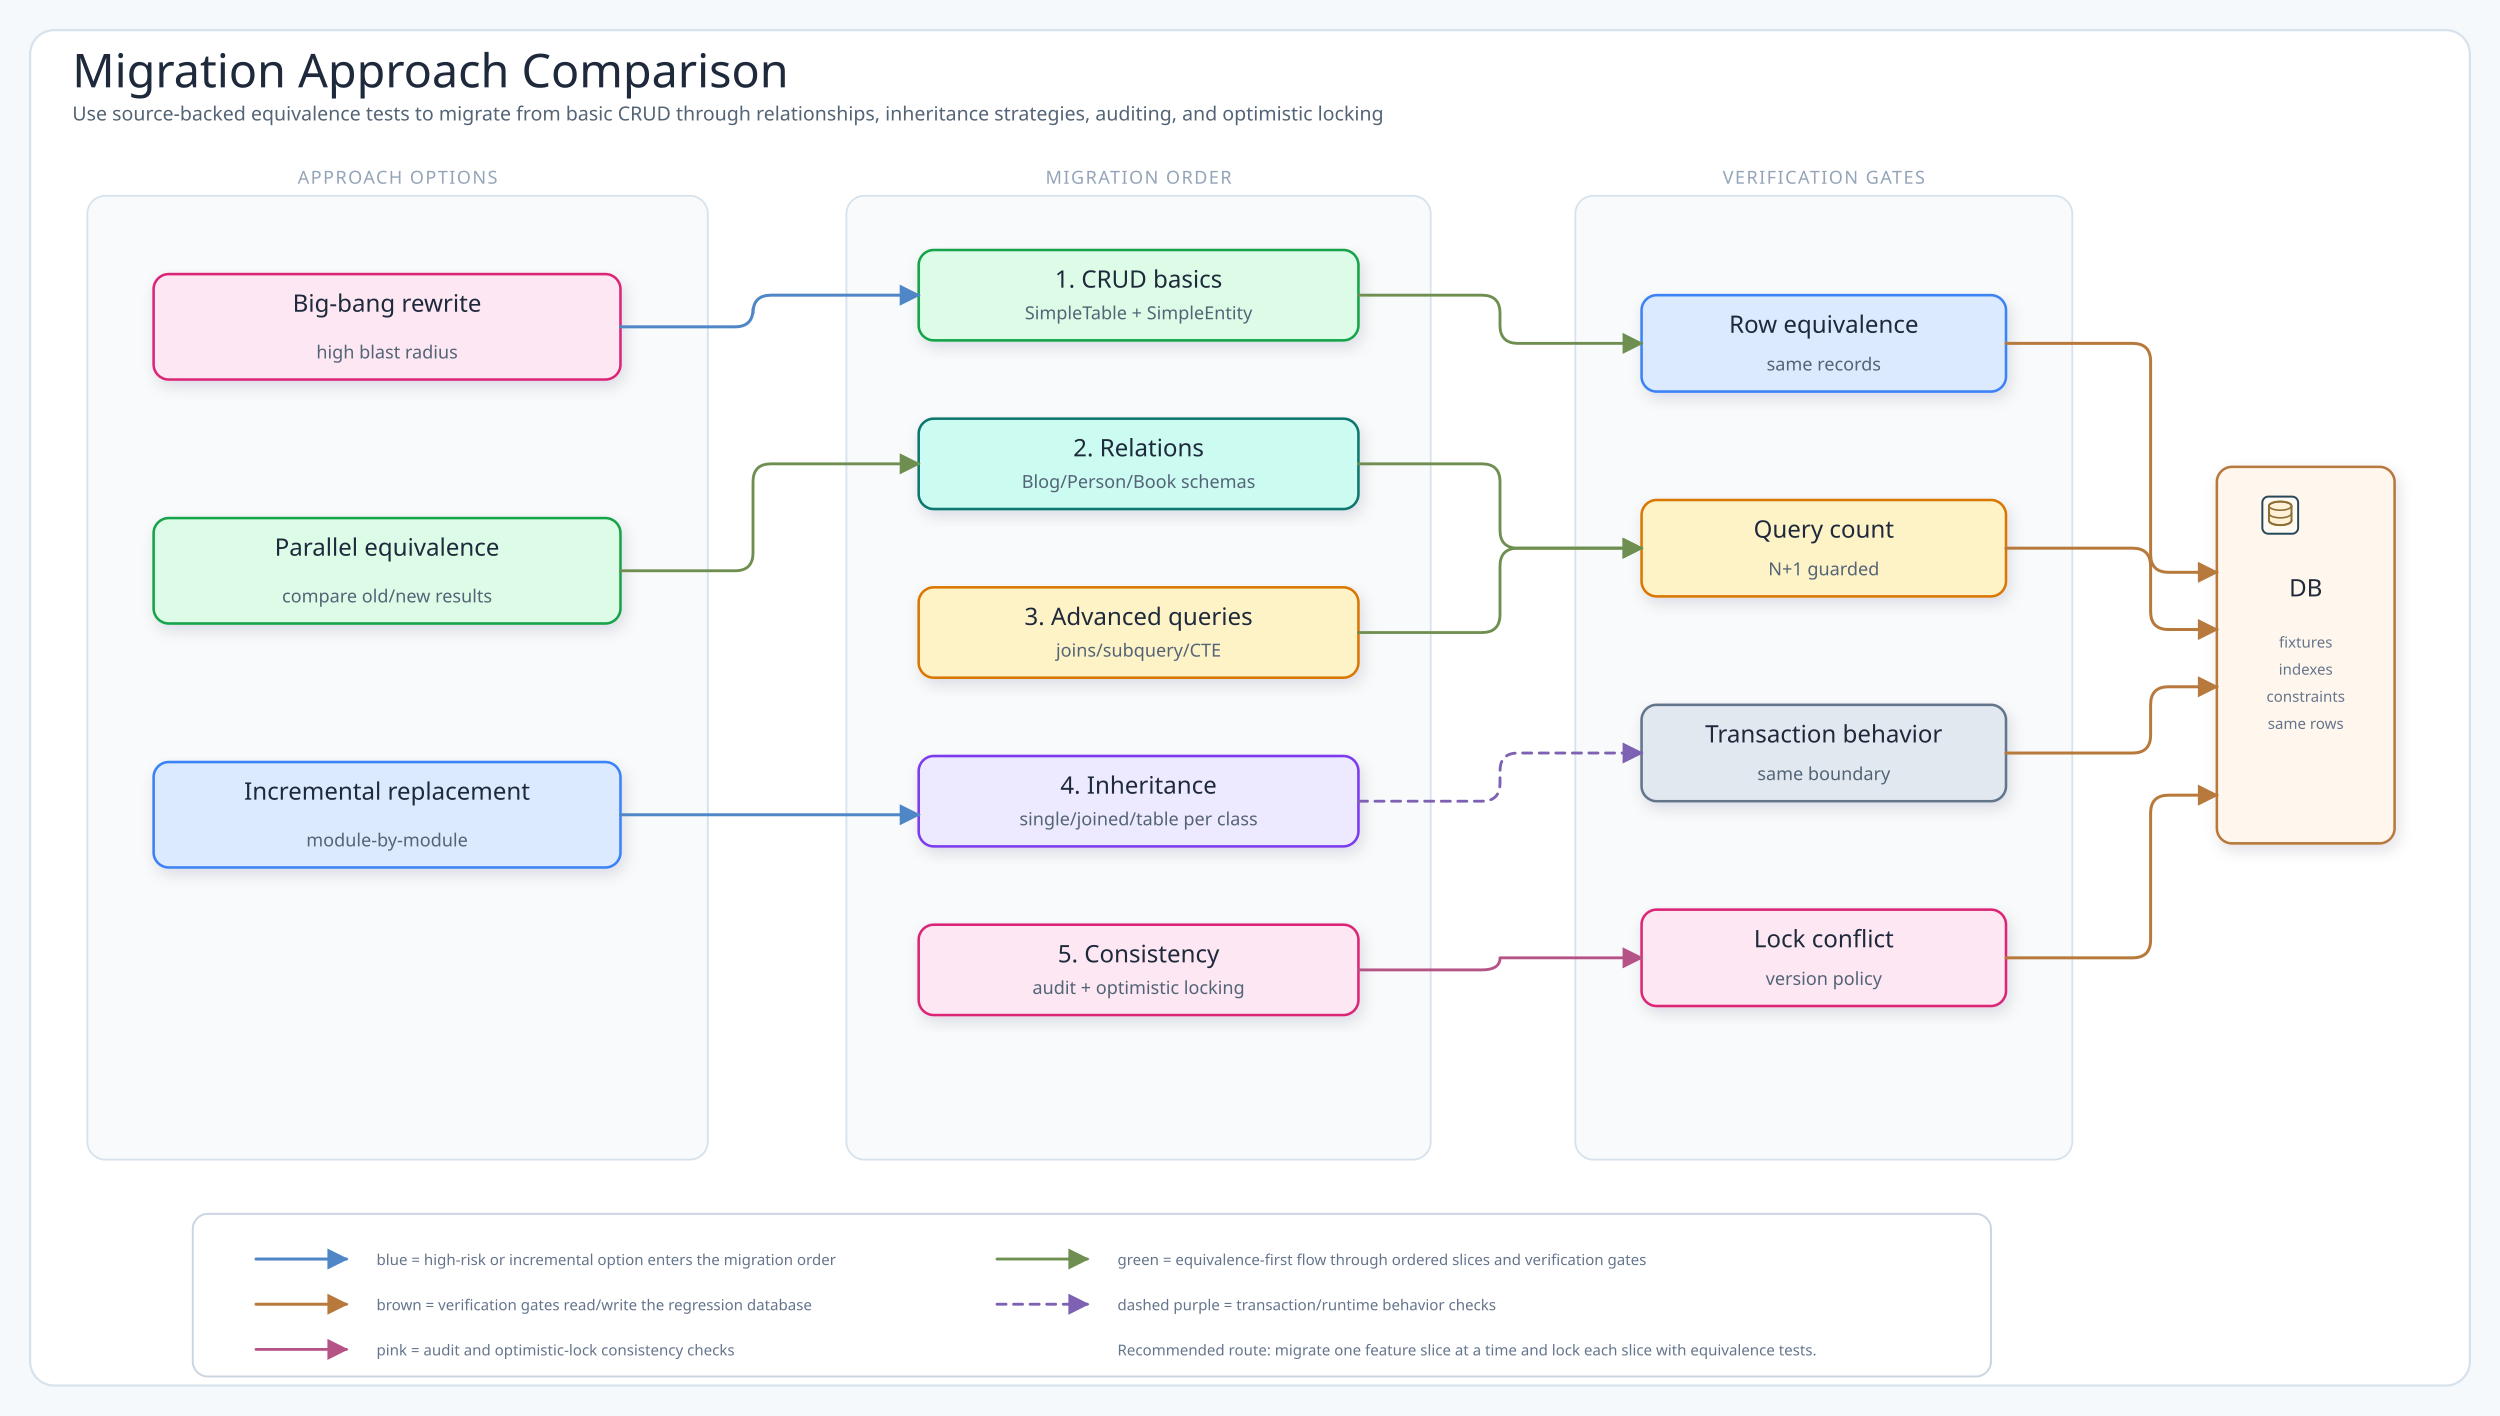
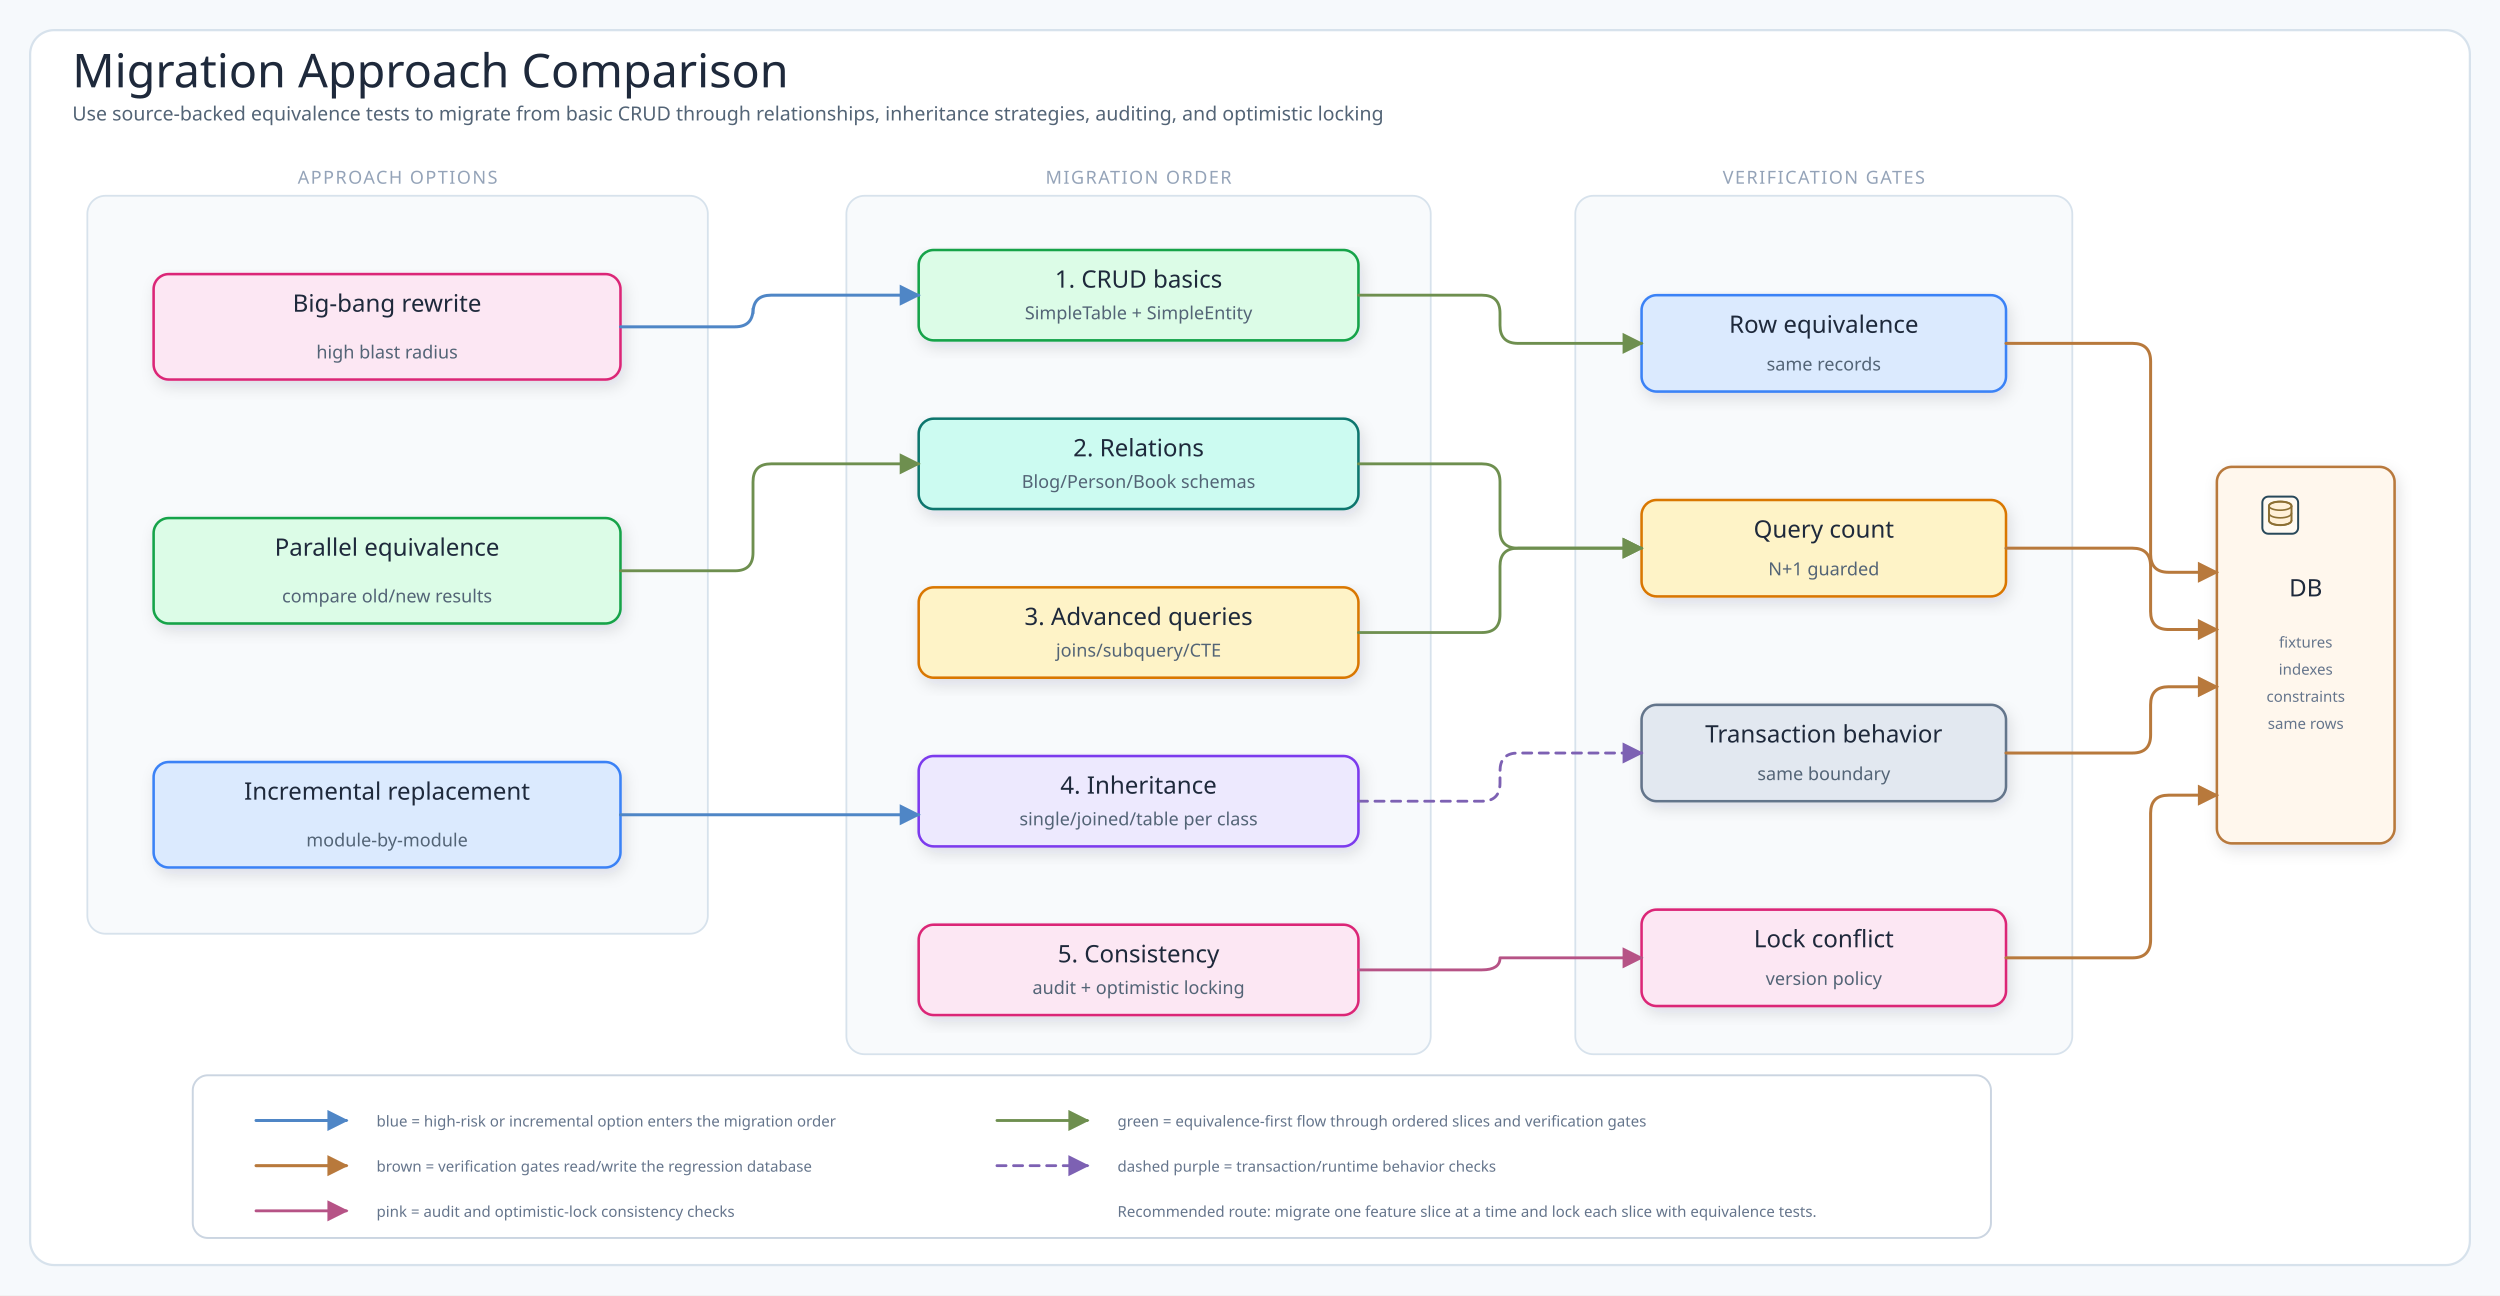
- <svg xmlns="http://www.w3.org/2000/svg" viewBox="0 0 1660 940" width="1660" height="940" role="img" aria-label="Migration Approach Comparison">
+ <svg xmlns="http://www.w3.org/2000/svg" viewBox="0 0 1660 860" width="1660" height="860" role="img" aria-label="Migration Approach Comparison">
  <defs>
    <filter id="shadow" x="-10%" y="-10%" width="120%" height="130%">
      <feDropShadow dx="2" dy="4" stdDeviation="5" flood-color="#1f2937" flood-opacity="0.12" />
    </filter>
    <marker id="arrowBlue" markerUnits="userSpaceOnUse" markerWidth="14" markerHeight="14" viewBox="0 0 10 10" refX="9" refY="5" orient="auto">
      <path d="M 0 0 L 10 5 L 0 10 Z" fill="#4f86c6" stroke="#4f86c6" stroke-dasharray="none" style="stroke-dasharray:none!important" stroke-width="0" />
    </marker>
    <marker id="arrowGreen" markerUnits="userSpaceOnUse" markerWidth="14" markerHeight="14" viewBox="0 0 10 10" refX="9" refY="5" orient="auto">
      <path d="M 0 0 L 10 5 L 0 10 Z" fill="#6e8f4f" stroke="#6e8f4f" stroke-dasharray="none" style="stroke-dasharray:none!important" stroke-width="0" />
    </marker>
    <marker id="arrowPink" markerUnits="userSpaceOnUse" markerWidth="14" markerHeight="14" viewBox="0 0 10 10" refX="9" refY="5" orient="auto">
      <path d="M 0 0 L 10 5 L 0 10 Z" fill="#b65386" stroke="#b65386" stroke-dasharray="none" style="stroke-dasharray:none!important" stroke-width="0" />
    </marker>
    <marker id="arrowOrange" markerUnits="userSpaceOnUse" markerWidth="14" markerHeight="14" viewBox="0 0 10 10" refX="9" refY="5" orient="auto">
      <path d="M 0 0 L 10 5 L 0 10 Z" fill="#b8793c" stroke="#b8793c" stroke-dasharray="none" style="stroke-dasharray:none!important" stroke-width="0" />
    </marker>
    <marker id="arrowPurple" markerUnits="userSpaceOnUse" markerWidth="14" markerHeight="14" viewBox="0 0 10 10" refX="9" refY="5" orient="auto">
      <path d="M 0 0 L 10 5 L 0 10 Z" fill="#7d61b3" stroke="#7d61b3" stroke-dasharray="none" style="stroke-dasharray:none!important" stroke-width="0" />
    </marker>
    <style>
.canvas{fill:#f6f9fc}.frame{fill:#fff;stroke:#d7e2ec;stroke-width:1.5}
.title{font-family:"Architects Daughter";font-size:31px;fill:#1e293b}
.subtitle,.detail{font-family:"Comic Mono";fill:#536476}
.subtitle{font-size:13px}.detail{font-size:12px}.tiny{font-family:"Comic Mono";font-size:10px;fill:#64748b}
.label{font-family:"Architects Daughter";font-size:16px;fill:#1e293b}
.panelTitle{font-family:"Architects Daughter";font-size:12px;letter-spacing:.08em;fill:#94a3b8}
.card{stroke-width:1.7;filter:url(#shadow)}.panel{fill:#f8fafc;stroke:#d7e2ec;stroke-width:1.2}
.arrow{fill:none;stroke:#4f86c6;stroke-width:2;stroke-linecap:round;stroke-linejoin:round;marker-end:url(#arrowBlue)}
.mapLine{fill:none;stroke:#6e8f4f;stroke-width:1.9;stroke-linecap:round;stroke-linejoin:round;marker-end:url(#arrowGreen)}
.codecLine{fill:none;stroke:#b65386;stroke-width:1.9;stroke-linecap:round;stroke-linejoin:round;marker-end:url(#arrowPink)}
.dbUse{fill:none;stroke:#b8793c;stroke-width:2;stroke-linecap:round;stroke-linejoin:round;marker-end:url(#arrowOrange)}
.runtimeUse{fill:none;stroke:#7d61b3;stroke-width:1.9;stroke-dasharray:6 5;stroke-linecap:round;stroke-linejoin:round;marker-end:url(#arrowPurple)}
.inheritStem{fill:none;stroke:#475569;stroke-width:1.8;stroke-linecap:round;stroke-linejoin:round}
</style>
  </defs>
-   <rect width="1660" height="940" class="canvas" />
-   <rect x="20" y="20" width="1620" height="900" rx="16" class="frame" />
+   <rect width="1660" height="860" class="canvas" />
+   <rect x="20" y="20" width="1620" height="820" rx="16" class="frame" />
  <text x="48" y="58" class="title">Migration Approach Comparison</text>
  <text x="48" y="80" class="subtitle">Use source-backed equivalence tests to migrate from basic CRUD through relationships, inheritance strategies, auditing, and optimistic locking</text>
-   <rect x="58" y="130" width="412" height="640" rx="12" class="panel" />
+   <rect x="58" y="130" width="412" height="490" rx="12" class="panel" />
  <text x="264" y="122" class="panelTitle" text-anchor="middle">APPROACH OPTIONS</text>
  <rect x="102" y="182" width="310" height="70" rx="10" fill="#fce7f3" stroke="#db2777" class="card" />
  <text x="257" y="207" class="label" text-anchor="middle">Big-bang rewrite</text>
  <text x="257" y="238" class="detail" text-anchor="middle">high blast radius</text>
  <rect x="102" y="344" width="310" height="70" rx="10" fill="#dcfce7" stroke="#16a34a" class="card" />
  <text x="257" y="369" class="label" text-anchor="middle">Parallel equivalence</text>
  <text x="257" y="400" class="detail" text-anchor="middle">compare old/new results</text>
  <rect x="102" y="506" width="310" height="70" rx="10" fill="#dbeafe" stroke="#3b82f6" class="card" />
  <text x="257" y="531" class="label" text-anchor="middle">Incremental replacement</text>
  <text x="257" y="562" class="detail" text-anchor="middle">module-by-module</text>
-   <rect x="562" y="130" width="388" height="640" rx="12" class="panel" />
+   <rect x="562" y="130" width="388" height="570" rx="12" class="panel" />
  <text x="756" y="122" class="panelTitle" text-anchor="middle">MIGRATION ORDER</text>
  <rect x="610" y="166" width="292" height="60" rx="10" fill="#dcfce7" stroke="#16a34a" class="card" />
  <text x="756" y="191" class="label" text-anchor="middle">1. CRUD basics</text>
  <text x="756" y="212" class="detail" text-anchor="middle">SimpleTable + SimpleEntity</text>
  <rect x="610" y="278" width="292" height="60" rx="10" fill="#ccfbf1" stroke="#0f766e" class="card" />
  <text x="756" y="303" class="label" text-anchor="middle">2. Relations</text>
  <text x="756" y="324" class="detail" text-anchor="middle">Blog/Person/Book schemas</text>
  <rect x="610" y="390" width="292" height="60" rx="10" fill="#fef3c7" stroke="#d97706" class="card" />
  <text x="756" y="415" class="label" text-anchor="middle">3. Advanced queries</text>
  <text x="756" y="436" class="detail" text-anchor="middle">joins/subquery/CTE</text>
  <rect x="610" y="502" width="292" height="60" rx="10" fill="#ede9fe" stroke="#7c3aed" class="card" />
  <text x="756" y="527" class="label" text-anchor="middle">4. Inheritance</text>
  <text x="756" y="548" class="detail" text-anchor="middle">single/joined/table per class</text>
  <rect x="610" y="614" width="292" height="60" rx="10" fill="#fce7f3" stroke="#db2777" class="card" />
  <text x="756" y="639" class="label" text-anchor="middle">5. Consistency</text>
  <text x="756" y="660" class="detail" text-anchor="middle">audit + optimistic locking</text>
-   <rect x="1046" y="130" width="330" height="640" rx="12" class="panel" />
+   <rect x="1046" y="130" width="330" height="570" rx="12" class="panel" />
  <text x="1211" y="122" class="panelTitle" text-anchor="middle">VERIFICATION GATES</text>
  <rect x="1090" y="196" width="242" height="64" rx="10" fill="#dbeafe" stroke="#3b82f6" class="card" />
  <text x="1211" y="221" class="label" text-anchor="middle">Row equivalence</text>
  <text x="1211" y="246" class="detail" text-anchor="middle">same records</text>
  <rect x="1090" y="332" width="242" height="64" rx="10" fill="#fef3c7" stroke="#d97706" class="card" />
  <text x="1211" y="357" class="label" text-anchor="middle">Query count</text>
  <text x="1211" y="382" class="detail" text-anchor="middle">N+1 guarded</text>
  <rect x="1090" y="468" width="242" height="64" rx="10" fill="#e2e8f0" stroke="#64748b" class="card" />
  <text x="1211" y="493" class="label" text-anchor="middle">Transaction behavior</text>
  <text x="1211" y="518" class="detail" text-anchor="middle">same boundary</text>
  <rect x="1090" y="604" width="242" height="64" rx="10" fill="#fce7f3" stroke="#db2777" class="card" />
  <text x="1211" y="629" class="label" text-anchor="middle">Lock conflict</text>
  <text x="1211" y="654" class="detail" text-anchor="middle">version policy</text>
  <rect x="1472" y="310" width="118" height="250" rx="10" fill="#fff7ed" stroke="#b8793c" class="card" />
  <g data-bluetape4k-icon="generic/database-server" transform="translate(1500 328) scale(.22)">
    <rect x="10" y="8" width="108" height="112" rx="18" fill="#fffaf2" stroke="#28485a" stroke-width="6" />
    <ellipse cx="64" cy="36" rx="34" ry="13" fill="#fff0d8" stroke="#8c6f33" stroke-width="6" />
    <path d="M30 36v44c0 8 15 14 34 14s34-6 34-14V36" fill="#fff0d8" stroke="#8c6f33" stroke-width="6" stroke-linejoin="round" />
    <ellipse cx="64" cy="36" rx="34" ry="13" fill="none" stroke="#8c6f33" stroke-width="5" />
    <path d="M30 58c0 8 15 14 34 14s34-6 34-14" fill="none" stroke="#8c6f33" stroke-width="5" stroke-linecap="round" />
    <path d="M30 80c0 8 15 14 34 14s34-6 34-14" fill="none" stroke="#8c6f33" stroke-width="5" stroke-linecap="round" />
  </g>
  <text x="1531" y="396" class="label" text-anchor="middle">DB</text>
  <text x="1531" y="430" class="tiny" text-anchor="middle">fixtures</text>
  <text x="1531" y="448" class="tiny" text-anchor="middle">indexes</text>
  <text x="1531" y="466" class="tiny" text-anchor="middle">constraints</text>
  <text x="1531" y="484" class="tiny" text-anchor="middle">same rows</text>
  <path data-connector="big-bang-to-crud-basics" d="M412,217 L488,217 Q500,217 500,205 L500,208 Q500,196 512,196 L610,196" class="arrow" />
  <path data-connector="parallel-equivalence-to-relations" d="M412,379 L488,379 Q500,379 500,367 L500,320 Q500,308 512,308 L610,308" class="mapLine" />
  <path data-connector="incremental-replacement-to-inheritance" d="M412,541 H610" class="arrow" />
  <path data-connector="crud-basics-to-row-equivalence" d="M902,196 L984,196 Q996,196 996,208 L996,216 Q996,228 1008,228 L1090,228" class="mapLine" />
  <path data-connector="relations-to-query-count" d="M902,308 L984,308 Q996,308 996,320 L996,352 Q996,364 1008,364 L1090,364" class="mapLine" />
  <path data-connector="advanced-queries-to-query-count" d="M902,420 L984,420 Q996,420 996,408 L996,376 Q996,364 1008,364 L1090,364" class="mapLine" />
  <path data-connector="inheritance-to-transaction-behavior" d="M902,532 L984,532 Q996,532 996,520 L996,512 Q996,500 1008,500 L1090,500" class="runtimeUse" />
  <path data-connector="consistency-to-lock-conflict" d="M902,644 L984,644 Q996,644 996,636 L1090,636" class="codecLine" />
  <path data-connector="row-equivalence-to-db" d="M1332,228 L1416,228 Q1428,228 1428,240 L1428,368 Q1428,380 1440,380 L1472,380" class="dbUse" />
  <path data-connector="query-count-to-db" d="M1332,364 L1416,364 Q1428,364 1428,376 L1428,406 Q1428,418 1440,418 L1472,418" class="dbUse" />
  <path data-connector="transaction-behavior-to-db" d="M1332,500 L1416,500 Q1428,500 1428,488 L1428,468 Q1428,456 1440,456 L1472,456" class="dbUse" />
  <path data-connector="lock-conflict-to-db" d="M1332,636 L1416,636 Q1428,636 1428,624 L1428,540 Q1428,528 1440,528 L1472,528" class="dbUse" />
-   <rect x="128" y="806" width="1194" height="108" rx="10" fill="#fff" stroke="#cbd5e1" stroke-width="1.3" />
-   <path d="M170,836 L230,836" class="arrow" />
-   <text x="250" y="840" class="tiny">blue = high-risk or incremental option enters the migration order</text>
-   <path d="M662,836 L722,836" class="mapLine" />
-   <text x="742" y="840" class="tiny">green = equivalence-first flow through ordered slices and verification gates</text>
-   <path d="M170,866 L230,866" class="dbUse" />
-   <text x="250" y="870" class="tiny">brown = verification gates read/write the regression database</text>
-   <path d="M662,866 L722,866" class="runtimeUse" />
-   <text x="742" y="870" class="tiny">dashed purple = transaction/runtime behavior checks</text>
-   <path d="M170,896 L230,896" class="codecLine" />
-   <text x="250" y="900" class="tiny">pink = audit and optimistic-lock consistency checks</text>
-   <text x="742" y="900" class="tiny">Recommended route: migrate one feature slice at a time and lock each slice with equivalence tests.</text>
+   <rect x="128" y="714" width="1194" height="108" rx="10" fill="#fff" stroke="#cbd5e1" stroke-width="1.3" />
+   <path d="M170,744 L230,744" class="arrow" />
+   <text x="250" y="748" class="tiny">blue = high-risk or incremental option enters the migration order</text>
+   <path d="M662,744 L722,744" class="mapLine" />
+   <text x="742" y="748" class="tiny">green = equivalence-first flow through ordered slices and verification gates</text>
+   <path d="M170,774 L230,774" class="dbUse" />
+   <text x="250" y="778" class="tiny">brown = verification gates read/write the regression database</text>
+   <path d="M662,774 L722,774" class="runtimeUse" />
+   <text x="742" y="778" class="tiny">dashed purple = transaction/runtime behavior checks</text>
+   <path d="M170,804 L230,804" class="codecLine" />
+   <text x="250" y="808" class="tiny">pink = audit and optimistic-lock consistency checks</text>
+   <text x="742" y="808" class="tiny">Recommended route: migrate one feature slice at a time and lock each slice with equivalence tests.</text>
</svg>
